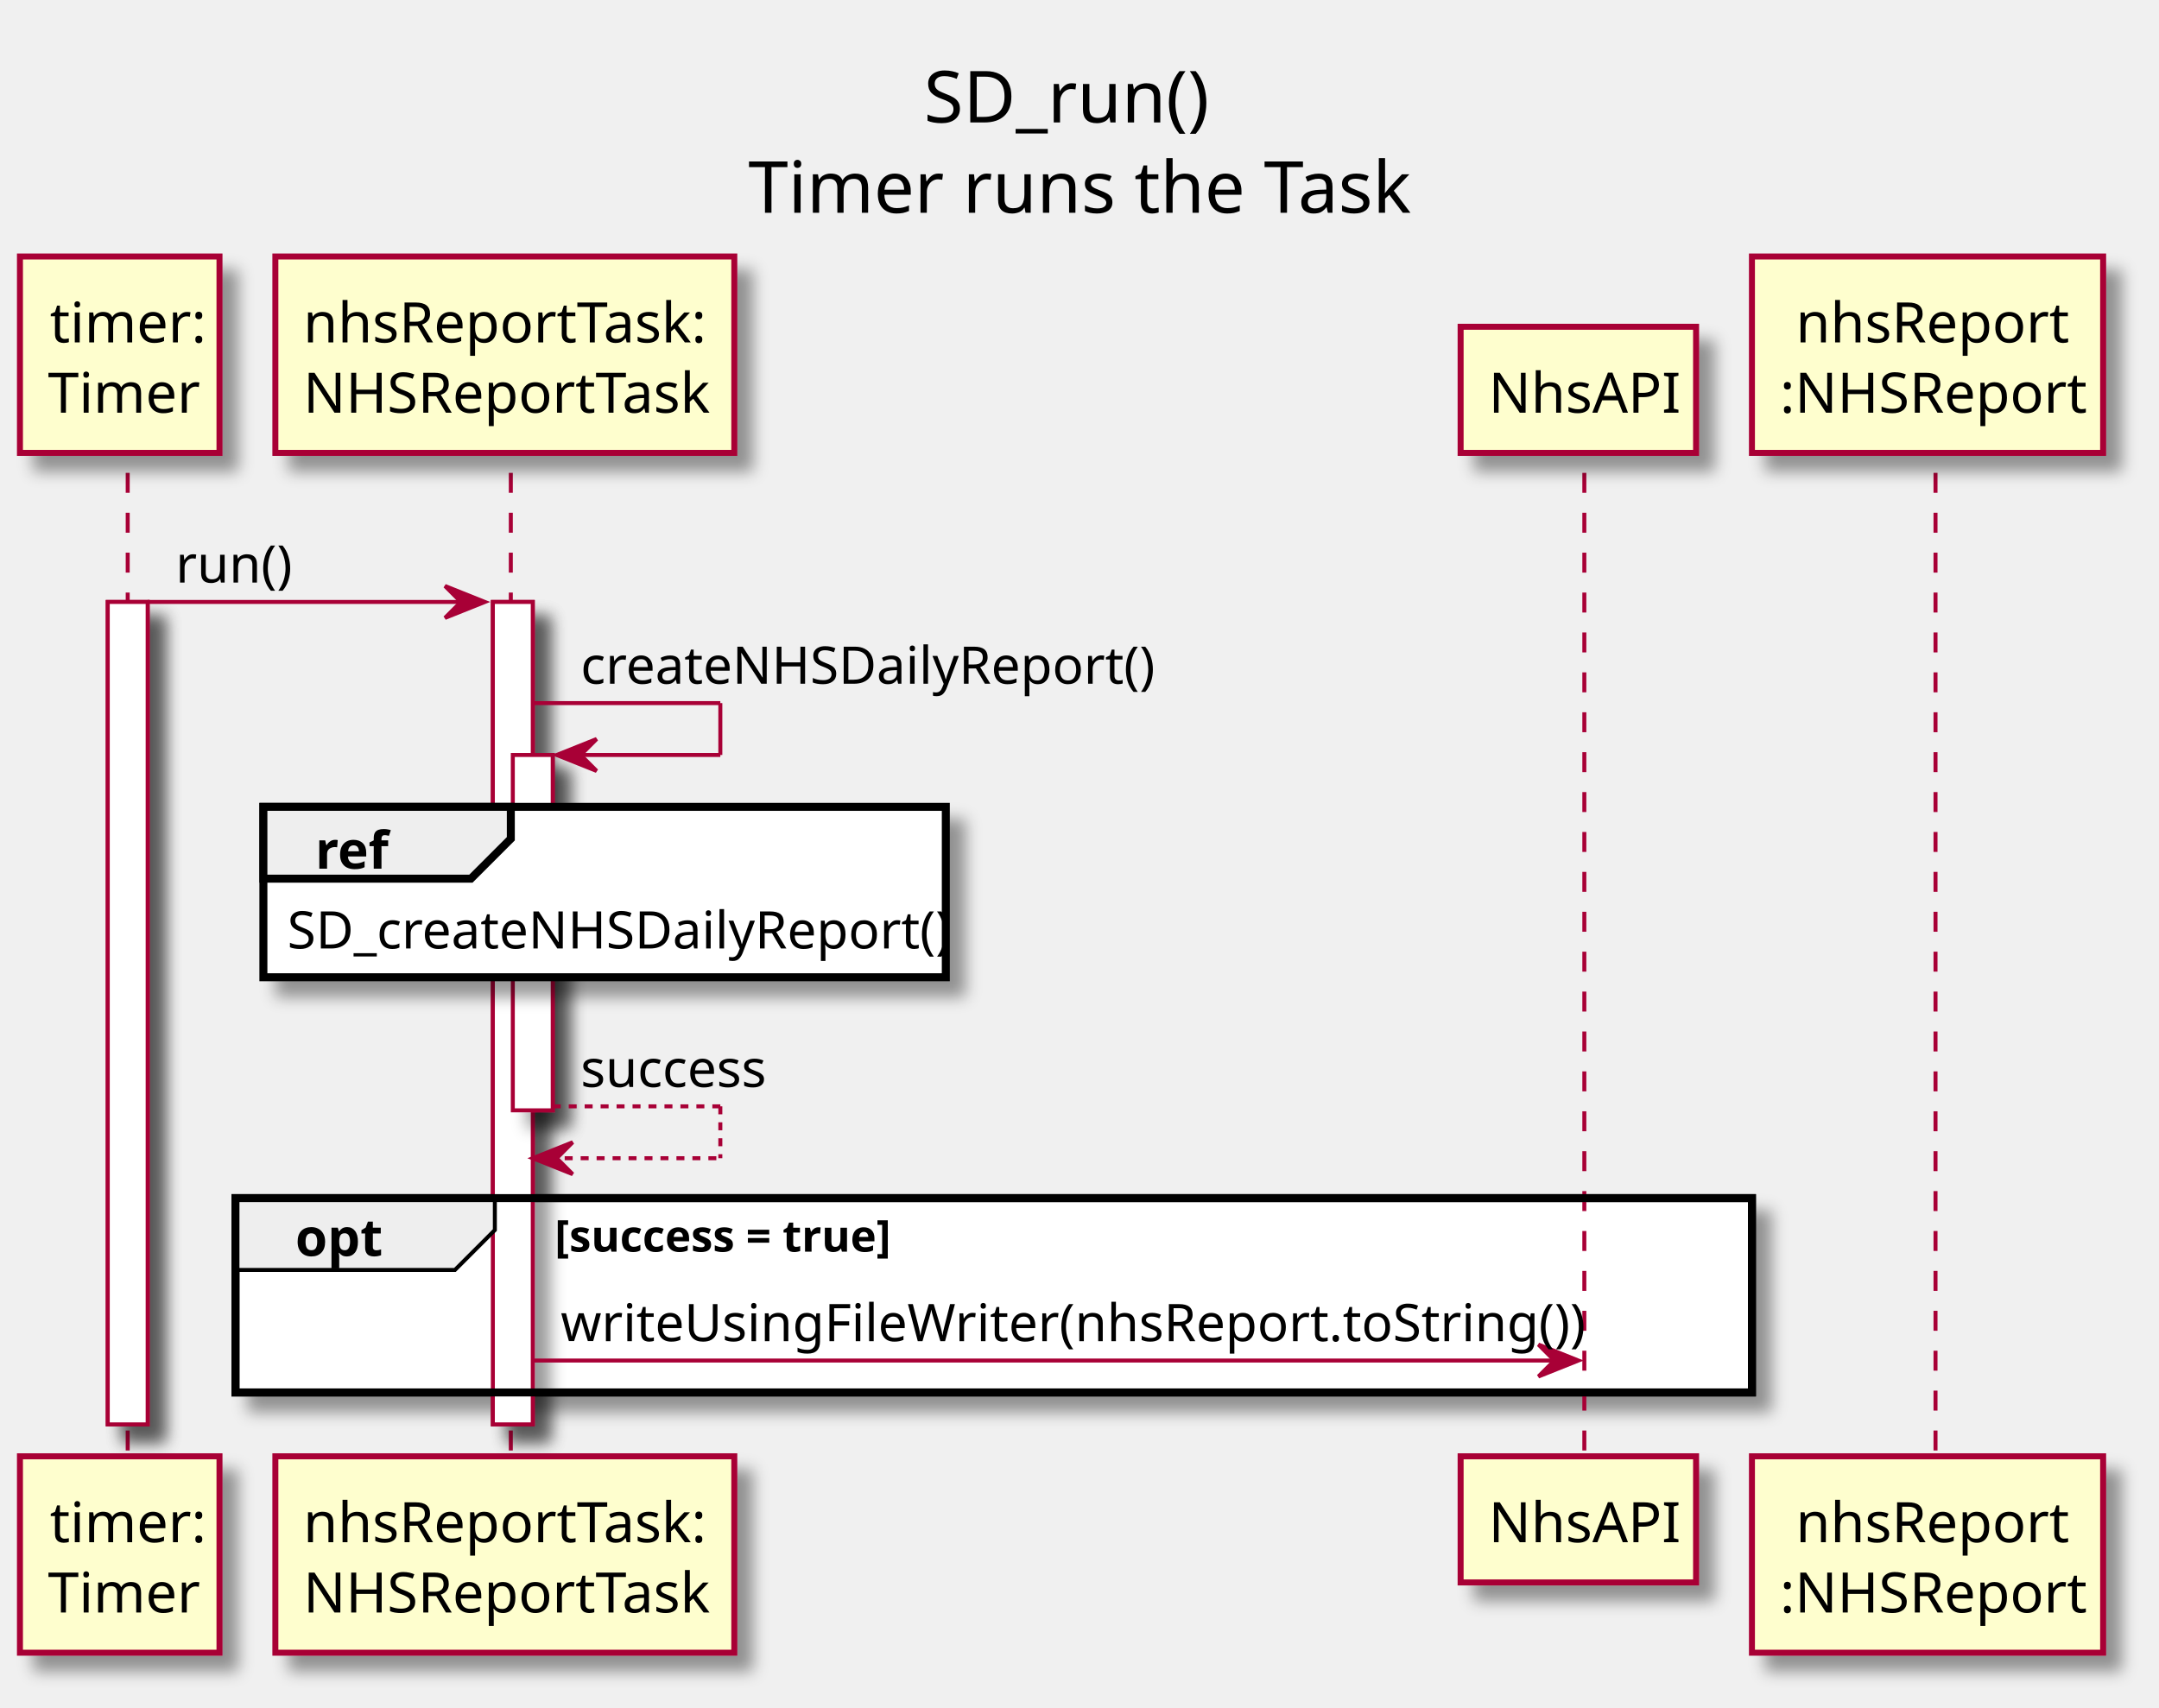
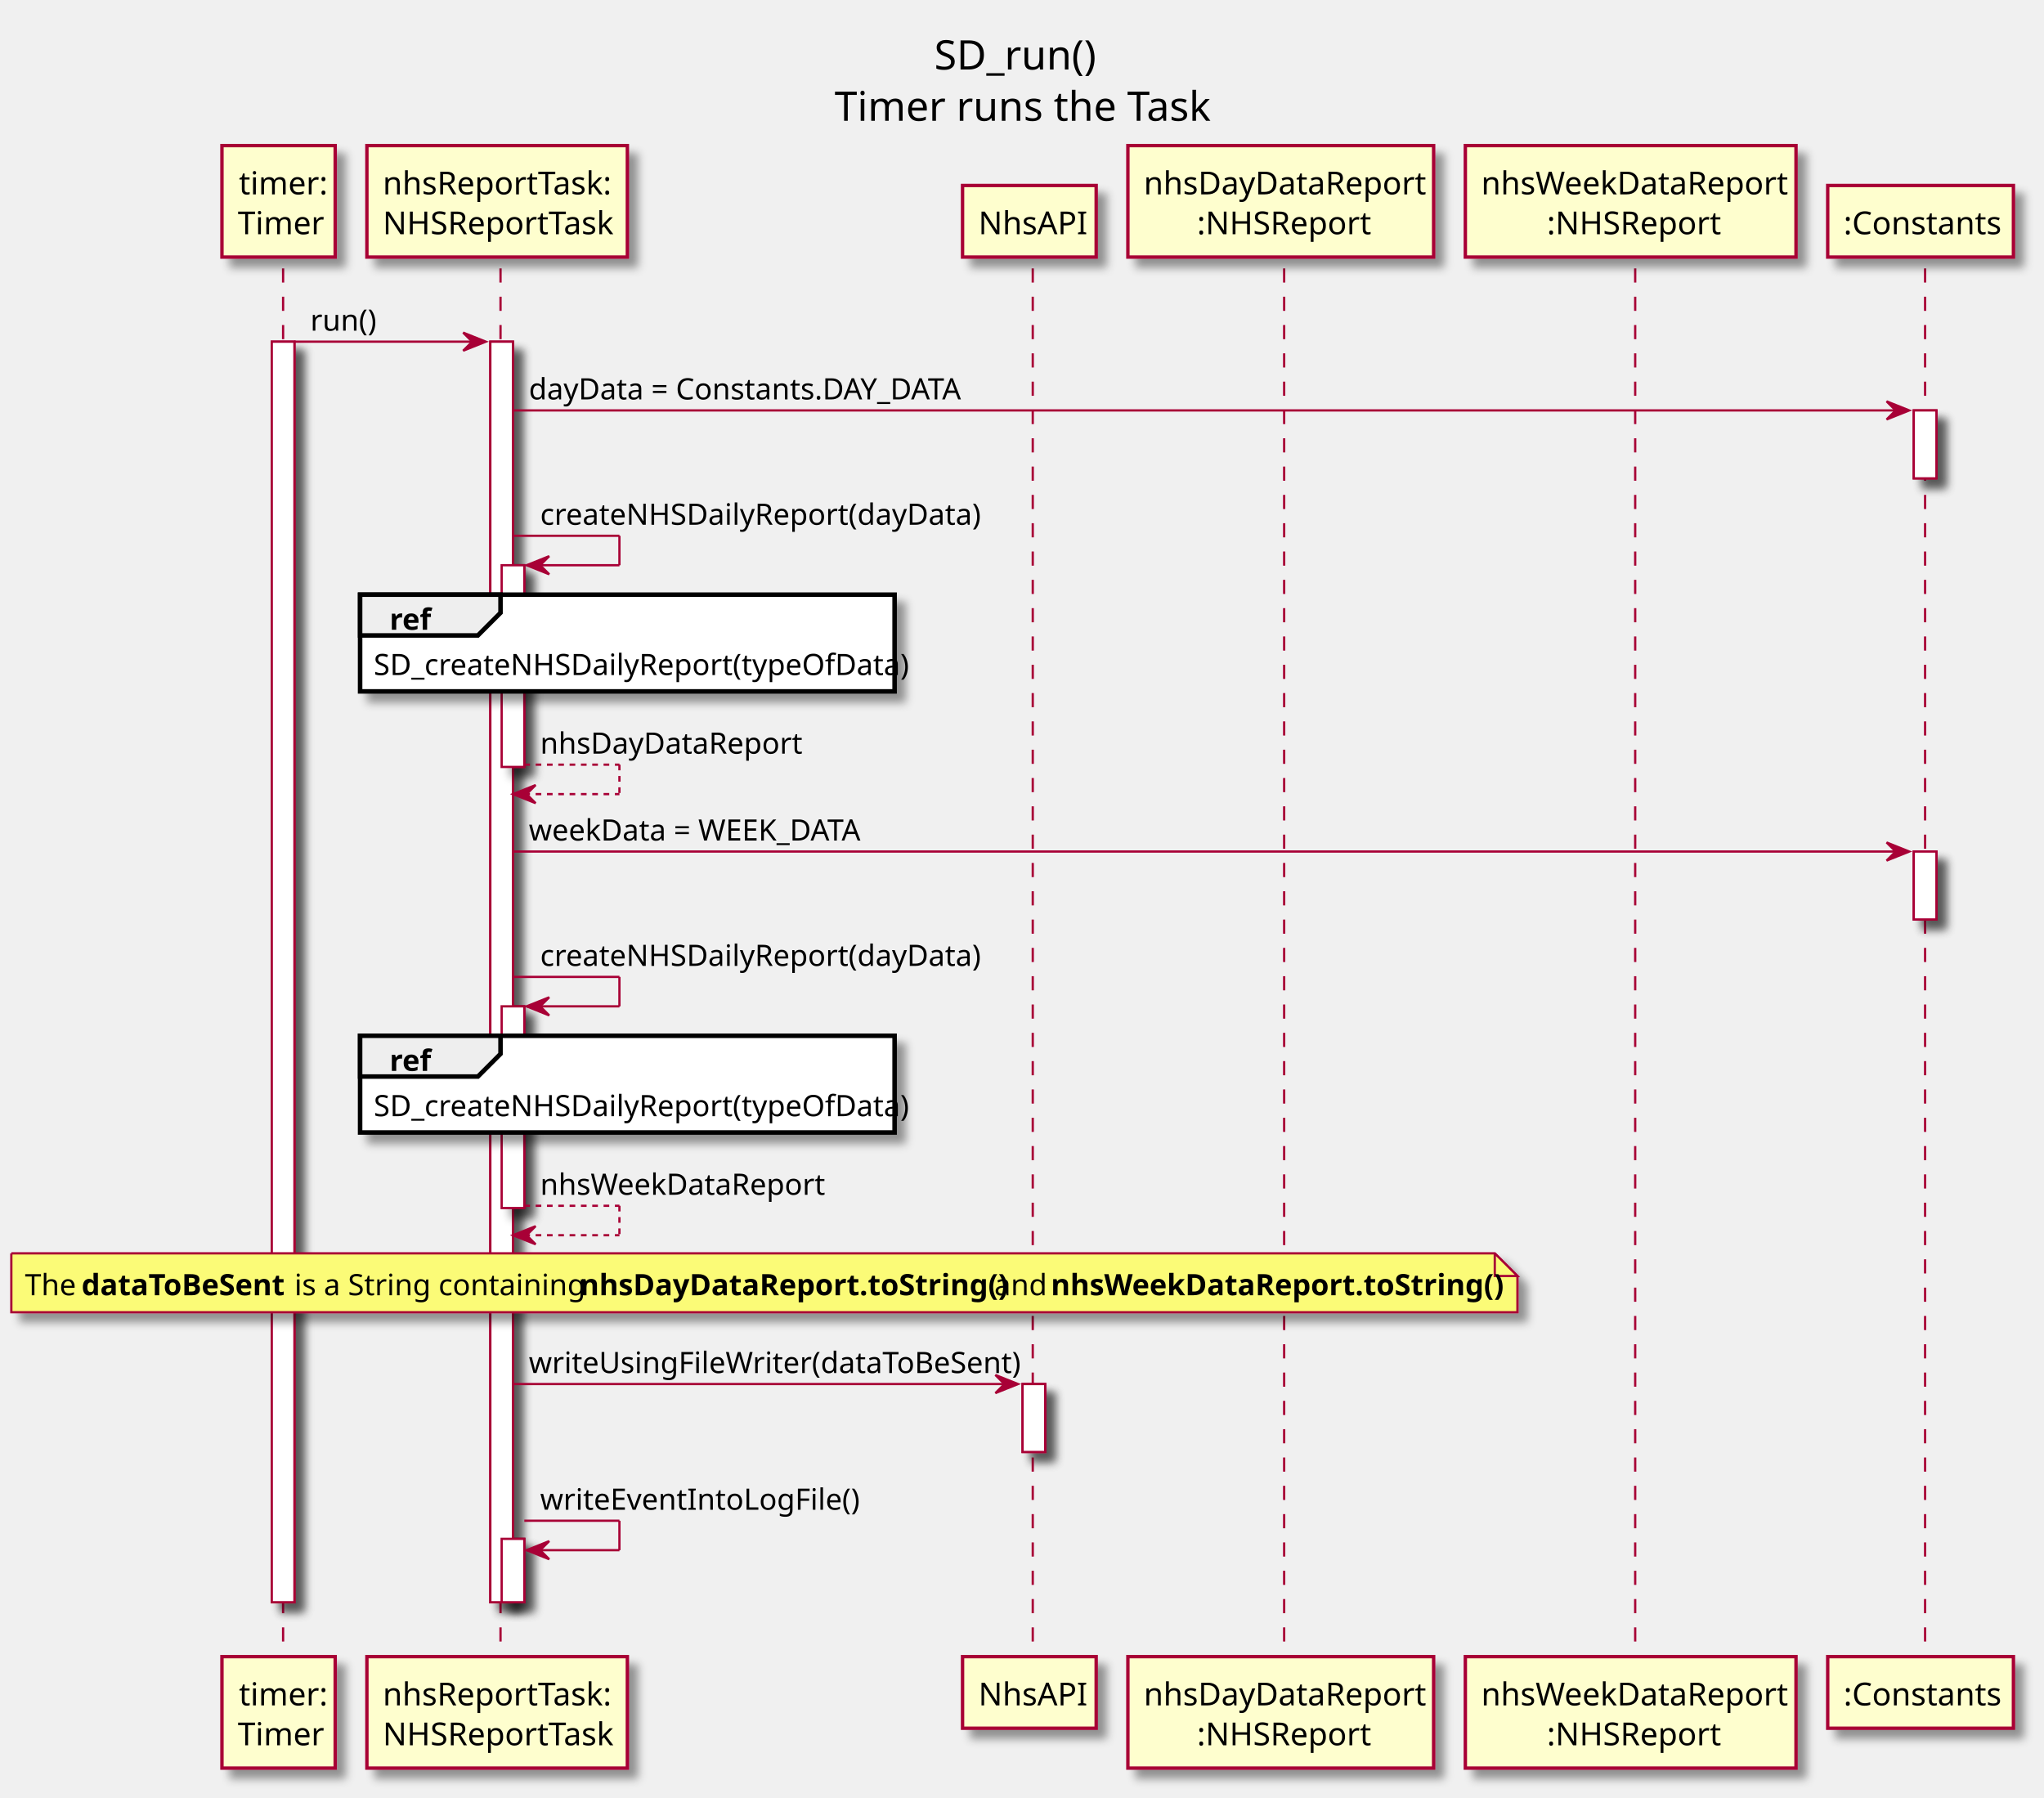
- <svg xmlns="http://www.w3.org/2000/svg" contentScriptType="application/ecmascript" contentStyleType="text/css" height="428px" preserveAspectRatio="none" style="width:541px;height:428px;" version="1.1" viewBox="0 0 541 428" width="541px" zoomAndPan="magnify">
+ <svg xmlns="http://www.w3.org/2000/svg" contentScriptType="application/ecmascript" contentStyleType="text/css" height="635.2px" preserveAspectRatio="none" style="width:722px;height:635px;" version="1.1" viewBox="0 0 722 635" width="722.4px" zoomAndPan="magnify">
  <defs>
-     <filter height="300%" id="fani7mrdwr8yy" width="300%" x="-1" y="-1">
-       <feGaussianBlur result="blurOut" stdDeviation="2.0" />
+     <filter height="300%" id="f1u3k9z6s7juud" width="300%" x="-1" y="-1">
+       <feGaussianBlur result="blurOut" stdDeviation="1.6" />
      <feColorMatrix in="blurOut" result="blurOut2" type="matrix" values="0 0 0 0 0 0 0 0 0 0 0 0 0 0 0 0 0 0 .4 0" />
-       <feOffset dx="4.0" dy="4.0" in="blurOut2" result="blurOut3" />
+       <feOffset dx="3.2" dy="3.2" in="blurOut2" result="blurOut3" />
      <feBlend in="SourceGraphic" in2="blurOut3" mode="normal" />
    </filter>
  </defs>
  <g>
-     <text fill="#000000" font-family="sans-serif" font-size="18" lengthAdjust="spacing" textLength="73" x="231.5" y="30.686">SD_run()</text>
-     <text fill="#000000" font-family="sans-serif" font-size="18" lengthAdjust="spacing" textLength="161" x="187.5" y="53.326">Timer runs the Task</text>
-     <rect fill="#FFFFFF" filter="url(#fani7mrdwr8yy)" height="206.109" style="stroke:#A80036;stroke-width:1.0;" width="10" x="27" y="150.852" />
-     <rect fill="#FFFFFF" filter="url(#fani7mrdwr8yy)" height="206.109" style="stroke:#A80036;stroke-width:1.0;" width="10" x="123.5" y="150.852" />
-     <rect fill="#FFFFFF" filter="url(#fani7mrdwr8yy)" height="89.055" style="stroke:#A80036;stroke-width:1.0;" width="10" x="128.5" y="189.203" />
-     <rect fill="#FFFFFF" filter="url(#fani7mrdwr8yy)" height="48.703" style="stroke:#000000;stroke-width:2.0;" width="380" x="59" y="300.258" />
-     <line style="stroke:#A80036;stroke-width:1.0;stroke-dasharray:5.0,5.0;" x1="32" x2="32" y1="118.5" y2="365.961" />
-     <line style="stroke:#A80036;stroke-width:1.0;stroke-dasharray:5.0,5.0;" x1="128" x2="128" y1="118.5" y2="365.961" />
-     <line style="stroke:#A80036;stroke-width:1.0;stroke-dasharray:5.0,5.0;" x1="397" x2="397" y1="118.5" y2="365.961" />
-     <line style="stroke:#A80036;stroke-width:1.0;stroke-dasharray:5.0,5.0;" x1="485" x2="485" y1="118.5" y2="365.961" />
-     <rect fill="#FEFECE" filter="url(#fani7mrdwr8yy)" height="49.219" style="stroke:#A80036;stroke-width:1.5;" width="50" x="5" y="64.281" />
-     <text fill="#000000" font-family="sans-serif" font-size="14" lengthAdjust="spacing" textLength="35" x="12.5" y="85.814">timer:</text>
-     <text fill="#000000" font-family="sans-serif" font-size="14" lengthAdjust="spacing" textLength="36" x="12" y="103.424">Timer</text>
-     <rect fill="#FEFECE" filter="url(#fani7mrdwr8yy)" height="49.219" style="stroke:#A80036;stroke-width:1.5;" width="50" x="5" y="364.961" />
-     <text fill="#000000" font-family="sans-serif" font-size="14" lengthAdjust="spacing" textLength="35" x="12.5" y="386.494">timer:</text>
-     <text fill="#000000" font-family="sans-serif" font-size="14" lengthAdjust="spacing" textLength="36" x="12" y="404.103">Timer</text>
-     <rect fill="#FEFECE" filter="url(#fani7mrdwr8yy)" height="49.219" style="stroke:#A80036;stroke-width:1.5;" width="115" x="69" y="64.281" />
-     <text fill="#000000" font-family="sans-serif" font-size="14" lengthAdjust="spacing" textLength="101" x="76" y="85.814">nhsReportTask:</text>
-     <text fill="#000000" font-family="sans-serif" font-size="14" lengthAdjust="spacing" textLength="101" x="76" y="103.424">NHSReportTask</text>
-     <rect fill="#FEFECE" filter="url(#fani7mrdwr8yy)" height="49.219" style="stroke:#A80036;stroke-width:1.5;" width="115" x="69" y="364.961" />
-     <text fill="#000000" font-family="sans-serif" font-size="14" lengthAdjust="spacing" textLength="101" x="76" y="386.494">nhsReportTask:</text>
-     <text fill="#000000" font-family="sans-serif" font-size="14" lengthAdjust="spacing" textLength="101" x="76" y="404.103">NHSReportTask</text>
-     <rect fill="#FEFECE" filter="url(#fani7mrdwr8yy)" height="31.609" style="stroke:#A80036;stroke-width:1.5;" width="59" x="366" y="81.891" />
-     <text fill="#000000" font-family="sans-serif" font-size="14" lengthAdjust="spacing" textLength="45" x="373" y="103.424">NhsAPI</text>
-     <rect fill="#FEFECE" filter="url(#fani7mrdwr8yy)" height="31.609" style="stroke:#A80036;stroke-width:1.5;" width="59" x="366" y="364.961" />
-     <text fill="#000000" font-family="sans-serif" font-size="14" lengthAdjust="spacing" textLength="45" x="373" y="386.494">NhsAPI</text>
-     <rect fill="#FEFECE" filter="url(#fani7mrdwr8yy)" height="49.219" style="stroke:#A80036;stroke-width:1.5;" width="88" x="439" y="64.281" />
-     <text fill="#000000" font-family="sans-serif" font-size="14" lengthAdjust="spacing" textLength="66" x="450" y="85.814">nhsReport</text>
-     <text fill="#000000" font-family="sans-serif" font-size="14" lengthAdjust="spacing" textLength="74" x="446" y="103.424">:NHSReport</text>
-     <rect fill="#FEFECE" filter="url(#fani7mrdwr8yy)" height="49.219" style="stroke:#A80036;stroke-width:1.5;" width="88" x="439" y="364.961" />
-     <text fill="#000000" font-family="sans-serif" font-size="14" lengthAdjust="spacing" textLength="66" x="450" y="386.494">nhsReport</text>
-     <text fill="#000000" font-family="sans-serif" font-size="14" lengthAdjust="spacing" textLength="74" x="446" y="404.103">:NHSReport</text>
-     <rect fill="#FFFFFF" filter="url(#fani7mrdwr8yy)" height="206.109" style="stroke:#A80036;stroke-width:1.0;" width="10" x="27" y="150.852" />
-     <rect fill="#FFFFFF" filter="url(#fani7mrdwr8yy)" height="206.109" style="stroke:#A80036;stroke-width:1.0;" width="10" x="123.5" y="150.852" />
-     <rect fill="#FFFFFF" filter="url(#fani7mrdwr8yy)" height="89.055" style="stroke:#A80036;stroke-width:1.0;" width="10" x="128.5" y="189.203" />
-     <polygon fill="#A80036" points="111.5,146.852,121.5,150.852,111.5,154.852,115.5,150.852" style="stroke:#A80036;stroke-width:1.0;" />
-     <line style="stroke:#A80036;stroke-width:1.0;" x1="37" x2="117.5" y1="150.852" y2="150.852" />
-     <text fill="#000000" font-family="sans-serif" font-size="13" lengthAdjust="spacing" textLength="26" x="44" y="145.995">run()</text>
-     <line style="stroke:#A80036;stroke-width:1.0;" x1="133.5" x2="180.5" y1="176.203" y2="176.203" />
-     <line style="stroke:#A80036;stroke-width:1.0;" x1="180.5" x2="180.5" y1="176.203" y2="189.203" />
-     <line style="stroke:#A80036;stroke-width:1.0;" x1="139.5" x2="180.5" y1="189.203" y2="189.203" />
-     <polygon fill="#A80036" points="149.5,185.203,139.5,189.203,149.5,193.203,145.5,189.203" style="stroke:#A80036;stroke-width:1.0;" />
-     <text fill="#000000" font-family="sans-serif" font-size="13" lengthAdjust="spacing" textLength="138" x="145.5" y="171.347">createNHSDailyReport()</text>
-     <rect fill="#FFFFFF" filter="url(#fani7mrdwr8yy)" height="42.703" style="stroke:#000000;stroke-width:2.0;" width="171" x="66" y="202.203" />
-     <polygon fill="#EEEEEE" points="66,202.203,128,202.203,128,210.203,118,220.203,66,220.203,66,202.203" style="stroke:#000000;stroke-width:2.0;" />
-     <text fill="#000000" font-family="sans-serif" font-size="13" font-weight="bold" lengthAdjust="spacing" textLength="17" x="79" y="217.698">ref</text>
-     <text fill="#000000" font-family="sans-serif" font-size="13" lengthAdjust="spacing" textLength="163" x="72" y="237.698">SD_createNHSDailyReport()</text>
-     <line style="stroke:#A80036;stroke-width:1.0;stroke-dasharray:2.0,2.0;" x1="138.5" x2="180.5" y1="277.258" y2="277.258" />
-     <line style="stroke:#A80036;stroke-width:1.0;stroke-dasharray:2.0,2.0;" x1="180.5" x2="180.5" y1="277.258" y2="290.258" />
-     <line style="stroke:#A80036;stroke-width:1.0;stroke-dasharray:2.0,2.0;" x1="133.5" x2="180.5" y1="290.258" y2="290.258" />
-     <polygon fill="#A80036" points="143.5,286.258,133.5,290.258,143.5,294.258,139.5,290.258" style="stroke:#A80036;stroke-width:1.0;" />
-     <text fill="#000000" font-family="sans-serif" font-size="13" lengthAdjust="spacing" textLength="49" x="145.5" y="272.401">success</text>
-     <path d="M59,300.258 L124,300.258 L124,308.258 L114,318.258 L59,318.258 L59,300.258 " fill="#EEEEEE" style="stroke:#000000;stroke-width:1.0;" />
-     <rect fill="none" height="48.703" style="stroke:#000000;stroke-width:2.0;" width="380" x="59" y="300.258" />
-     <text fill="#000000" font-family="sans-serif" font-size="13" font-weight="bold" lengthAdjust="spacing" textLength="20" x="74" y="314.753">opt</text>
-     <text fill="#000000" font-family="sans-serif" font-size="11" font-weight="bold" lengthAdjust="spacing" textLength="90" x="139" y="313.677">[success = true]</text>
-     <polygon fill="#A80036" points="385.5,336.961,395.5,340.961,385.5,344.961,389.5,340.961" style="stroke:#A80036;stroke-width:1.0;" />
-     <line style="stroke:#A80036;stroke-width:1.0;" x1="133.5" x2="391.5" y1="340.961" y2="340.961" />
-     <text fill="#000000" font-family="sans-serif" font-size="13" lengthAdjust="spacing" textLength="240" x="140.5" y="336.104">writeUsingFileWriter(nhsReport.toString())</text>
+     <text fill="#000000" font-family="sans-serif" font-size="14.4" lengthAdjust="spacing" textLength="58.4" x="330" y="24.548">SD_run()</text>
+     <text fill="#000000" font-family="sans-serif" font-size="14.4" lengthAdjust="spacing" textLength="128.8" x="294.8" y="42.661">Timer runs the Task</text>
+     <rect fill="#FFFFFF" filter="url(#f1u3k9z6s7juud)" height="445.256" style="stroke:#A80036;stroke-width:0.8;" width="8" x="96" y="120.681" />
+     <rect fill="#FFFFFF" filter="url(#f1u3k9z6s7juud)" height="445.256" style="stroke:#A80036;stroke-width:0.8;" width="8" x="173.2" y="120.681" />
+     <rect fill="#FFFFFF" filter="url(#f1u3k9z6s7juud)" height="71.244" style="stroke:#A80036;stroke-width:0.8;" width="8" x="177.2" y="199.644" />
+     <rect fill="#FFFFFF" filter="url(#f1u3k9z6s7juud)" height="71.244" style="stroke:#A80036;stroke-width:0.8;" width="8" x="177.2" y="355.45" />
+     <rect fill="#FFFFFF" filter="url(#f1u3k9z6s7juud)" height="22.4" style="stroke:#A80036;stroke-width:0.8;" width="8" x="177.2" y="543.538" />
+     <rect fill="#FFFFFF" filter="url(#f1u3k9z6s7juud)" height="24" style="stroke:#A80036;stroke-width:0.8;" width="8" x="361.2" y="488.856" />
+     <rect fill="#FFFFFF" filter="url(#f1u3k9z6s7juud)" height="24" style="stroke:#A80036;stroke-width:0.8;" width="8" x="676" y="144.963" />
+     <rect fill="#FFFFFF" filter="url(#f1u3k9z6s7juud)" height="24" style="stroke:#A80036;stroke-width:0.8;" width="8" x="676" y="300.769" />
+     <line style="stroke:#A80036;stroke-width:0.8;stroke-dasharray:5.0,5.0;" x1="100" x2="100" y1="94.8" y2="585.938" />
+     <line style="stroke:#A80036;stroke-width:0.8;stroke-dasharray:5.0,5.0;" x1="176.8" x2="176.8" y1="94.8" y2="585.938" />
+     <line style="stroke:#A80036;stroke-width:0.8;stroke-dasharray:5.0,5.0;" x1="364.8" x2="364.8" y1="94.8" y2="585.938" />
+     <line style="stroke:#A80036;stroke-width:0.8;stroke-dasharray:5.0,5.0;" x1="453.6" x2="453.6" y1="94.8" y2="585.938" />
+     <line style="stroke:#A80036;stroke-width:0.8;stroke-dasharray:5.0,5.0;" x1="577.6" x2="577.6" y1="94.8" y2="585.938" />
+     <line style="stroke:#A80036;stroke-width:0.8;stroke-dasharray:5.0,5.0;" x1="680" x2="680" y1="94.8" y2="585.938" />
+     <rect fill="#FEFECE" filter="url(#f1u3k9z6s7juud)" height="39.375" style="stroke:#A80036;stroke-width:1.2;" width="40" x="78.4" y="51.425" />
+     <text fill="#000000" font-family="sans-serif" font-size="11.2" lengthAdjust="spacing" textLength="28" x="84.4" y="68.652">timer:</text>
+     <text fill="#000000" font-family="sans-serif" font-size="11.2" lengthAdjust="spacing" textLength="28.8" x="84" y="82.739">Timer</text>
+     <rect fill="#FEFECE" filter="url(#f1u3k9z6s7juud)" height="39.375" style="stroke:#A80036;stroke-width:1.2;" width="40" x="78.4" y="585.138" />
+     <text fill="#000000" font-family="sans-serif" font-size="11.2" lengthAdjust="spacing" textLength="28" x="84.4" y="602.364">timer:</text>
+     <text fill="#000000" font-family="sans-serif" font-size="11.2" lengthAdjust="spacing" textLength="28.8" x="84" y="616.452">Timer</text>
+     <rect fill="#FEFECE" filter="url(#f1u3k9z6s7juud)" height="39.375" style="stroke:#A80036;stroke-width:1.2;" width="92" x="129.6" y="51.425" />
+     <text fill="#000000" font-family="sans-serif" font-size="11.2" lengthAdjust="spacing" textLength="80.8" x="135.2" y="68.652">nhsReportTask:</text>
+     <text fill="#000000" font-family="sans-serif" font-size="11.2" lengthAdjust="spacing" textLength="80.8" x="135.2" y="82.739">NHSReportTask</text>
+     <rect fill="#FEFECE" filter="url(#f1u3k9z6s7juud)" height="39.375" style="stroke:#A80036;stroke-width:1.2;" width="92" x="129.6" y="585.138" />
+     <text fill="#000000" font-family="sans-serif" font-size="11.2" lengthAdjust="spacing" textLength="80.8" x="135.2" y="602.364">nhsReportTask:</text>
+     <text fill="#000000" font-family="sans-serif" font-size="11.2" lengthAdjust="spacing" textLength="80.8" x="135.2" y="616.452">NHSReportTask</text>
+     <rect fill="#FEFECE" filter="url(#f1u3k9z6s7juud)" height="25.288" style="stroke:#A80036;stroke-width:1.2;" width="47.2" x="340" y="65.513" />
+     <text fill="#000000" font-family="sans-serif" font-size="11.2" lengthAdjust="spacing" textLength="36" x="345.6" y="82.739">NhsAPI</text>
+     <rect fill="#FEFECE" filter="url(#f1u3k9z6s7juud)" height="25.288" style="stroke:#A80036;stroke-width:1.2;" width="47.2" x="340" y="585.138" />
+     <text fill="#000000" font-family="sans-serif" font-size="11.2" lengthAdjust="spacing" textLength="36" x="345.6" y="602.364">NhsAPI</text>
+     <rect fill="#FEFECE" filter="url(#f1u3k9z6s7juud)" height="39.375" style="stroke:#A80036;stroke-width:1.2;" width="108" x="398.4" y="51.425" />
+     <text fill="#000000" font-family="sans-serif" font-size="11.2" lengthAdjust="spacing" textLength="96.8" x="404" y="68.652">nhsDayDataReport</text>
+     <text fill="#000000" font-family="sans-serif" font-size="11.2" lengthAdjust="spacing" textLength="59.2" x="422.8" y="82.739">:NHSReport</text>
+     <rect fill="#FEFECE" filter="url(#f1u3k9z6s7juud)" height="39.375" style="stroke:#A80036;stroke-width:1.2;" width="108" x="398.4" y="585.138" />
+     <text fill="#000000" font-family="sans-serif" font-size="11.2" lengthAdjust="spacing" textLength="96.8" x="404" y="602.364">nhsDayDataReport</text>
+     <text fill="#000000" font-family="sans-serif" font-size="11.2" lengthAdjust="spacing" textLength="59.2" x="422.8" y="616.452">:NHSReport</text>
+     <rect fill="#FEFECE" filter="url(#f1u3k9z6s7juud)" height="39.375" style="stroke:#A80036;stroke-width:1.2;" width="116.8" x="517.6" y="51.425" />
+     <text fill="#000000" font-family="sans-serif" font-size="11.2" lengthAdjust="spacing" textLength="105.6" x="523.2" y="68.652">nhsWeekDataReport</text>
+     <text fill="#000000" font-family="sans-serif" font-size="11.2" lengthAdjust="spacing" textLength="59.2" x="546.4" y="82.739">:NHSReport</text>
+     <rect fill="#FEFECE" filter="url(#f1u3k9z6s7juud)" height="39.375" style="stroke:#A80036;stroke-width:1.2;" width="116.8" x="517.6" y="585.138" />
+     <text fill="#000000" font-family="sans-serif" font-size="11.2" lengthAdjust="spacing" textLength="105.6" x="523.2" y="602.364">nhsWeekDataReport</text>
+     <text fill="#000000" font-family="sans-serif" font-size="11.2" lengthAdjust="spacing" textLength="59.2" x="546.4" y="616.452">:NHSReport</text>
+     <rect fill="#FEFECE" filter="url(#f1u3k9z6s7juud)" height="25.288" style="stroke:#A80036;stroke-width:1.2;" width="65.6" x="645.6" y="65.513" />
+     <text fill="#000000" font-family="sans-serif" font-size="11.2" lengthAdjust="spacing" textLength="54.4" x="651.2" y="82.739">:Constants</text>
+     <rect fill="#FEFECE" filter="url(#f1u3k9z6s7juud)" height="25.288" style="stroke:#A80036;stroke-width:1.2;" width="65.6" x="645.6" y="585.138" />
+     <text fill="#000000" font-family="sans-serif" font-size="11.2" lengthAdjust="spacing" textLength="54.4" x="651.2" y="602.364">:Constants</text>
+     <rect fill="#FFFFFF" filter="url(#f1u3k9z6s7juud)" height="445.256" style="stroke:#A80036;stroke-width:0.8;" width="8" x="96" y="120.681" />
+     <rect fill="#FFFFFF" filter="url(#f1u3k9z6s7juud)" height="445.256" style="stroke:#A80036;stroke-width:0.8;" width="8" x="173.2" y="120.681" />
+     <rect fill="#FFFFFF" filter="url(#f1u3k9z6s7juud)" height="71.244" style="stroke:#A80036;stroke-width:0.8;" width="8" x="177.2" y="199.644" />
+     <rect fill="#FFFFFF" filter="url(#f1u3k9z6s7juud)" height="71.244" style="stroke:#A80036;stroke-width:0.8;" width="8" x="177.2" y="355.45" />
+     <rect fill="#FFFFFF" filter="url(#f1u3k9z6s7juud)" height="22.4" style="stroke:#A80036;stroke-width:0.8;" width="8" x="177.2" y="543.538" />
+     <rect fill="#FFFFFF" filter="url(#f1u3k9z6s7juud)" height="24" style="stroke:#A80036;stroke-width:0.8;" width="8" x="361.2" y="488.856" />
+     <rect fill="#FFFFFF" filter="url(#f1u3k9z6s7juud)" height="24" style="stroke:#A80036;stroke-width:0.8;" width="8" x="676" y="144.963" />
+     <rect fill="#FFFFFF" filter="url(#f1u3k9z6s7juud)" height="24" style="stroke:#A80036;stroke-width:0.8;" width="8" x="676" y="300.769" />
+     <polygon fill="#A80036" points="163.6,117.481,171.6,120.681,163.6,123.881,166.8,120.681" style="stroke:#A80036;stroke-width:0.8;" />
+     <line style="stroke:#A80036;stroke-width:0.8;" x1="104" x2="168.4" y1="120.681" y2="120.681" />
+     <text fill="#000000" font-family="sans-serif" font-size="10.4" lengthAdjust="spacing" textLength="20.8" x="109.6" y="116.796">run()</text>
+     <polygon fill="#A80036" points="666.4,141.762,674.4,144.963,666.4,148.162,669.6,144.963" style="stroke:#A80036;stroke-width:0.8;" />
+     <line style="stroke:#A80036;stroke-width:0.8;" x1="181.2" x2="671.2" y1="144.963" y2="144.963" />
+     <text fill="#000000" font-family="sans-serif" font-size="10.4" lengthAdjust="spacing" textLength="156" x="186.8" y="141.077">dayData = Constants.DAY_DATA</text>
+     <line style="stroke:#A80036;stroke-width:0.8;" x1="181.2" x2="218.8" y1="189.244" y2="189.244" />
+     <line style="stroke:#A80036;stroke-width:0.8;" x1="218.8" x2="218.8" y1="189.244" y2="199.644" />
+     <line style="stroke:#A80036;stroke-width:0.8;" x1="186" x2="218.8" y1="199.644" y2="199.644" />
+     <polygon fill="#A80036" points="194,196.444,186,199.644,194,202.844,190.8,199.644" style="stroke:#A80036;stroke-width:0.8;" />
+     <text fill="#000000" font-family="sans-serif" font-size="10.4" lengthAdjust="spacing" textLength="148.8" x="190.8" y="185.359">createNHSDailyReport(dayData)</text>
+     <rect fill="#FFFFFF" filter="url(#f1u3k9z6s7juud)" height="34.163" style="stroke:#000000;stroke-width:1.6;" width="188.8" x="127.2" y="210.044" />
+     <polygon fill="#EEEEEE" points="127.2,210.044,176.8,210.044,176.8,216.444,168.8,224.444,127.2,224.444,127.2,210.044" style="stroke:#000000;stroke-width:1.6;" />
+     <text fill="#000000" font-family="sans-serif" font-size="10.4" font-weight="bold" lengthAdjust="spacing" textLength="13.6" x="137.6" y="222.44">ref</text>
+     <text fill="#000000" font-family="sans-serif" font-size="10.4" lengthAdjust="spacing" textLength="182.4" x="132" y="238.44">SD_createNHSDailyReport(typeOfData)</text>
+     <line style="stroke:#A80036;stroke-width:0.8;stroke-dasharray:2.0,2.0;" x1="185.2" x2="218.8" y1="270.087" y2="270.087" />
+     <line style="stroke:#A80036;stroke-width:0.8;stroke-dasharray:2.0,2.0;" x1="218.8" x2="218.8" y1="270.087" y2="280.488" />
+     <line style="stroke:#A80036;stroke-width:0.8;stroke-dasharray:2.0,2.0;" x1="181.2" x2="218.8" y1="280.488" y2="280.488" />
+     <polygon fill="#A80036" points="189.2,277.288,181.2,280.488,189.2,283.688,186,280.488" style="stroke:#A80036;stroke-width:0.8;" />
+     <text fill="#000000" font-family="sans-serif" font-size="10.4" lengthAdjust="spacing" textLength="87.2" x="190.8" y="266.202">nhsDayDataReport</text>
+     <polygon fill="#A80036" points="666.4,297.569,674.4,300.769,666.4,303.969,669.6,300.769" style="stroke:#A80036;stroke-width:0.8;" />
+     <line style="stroke:#A80036;stroke-width:0.8;" x1="181.2" x2="671.2" y1="300.769" y2="300.769" />
+     <text fill="#000000" font-family="sans-serif" font-size="10.4" lengthAdjust="spacing" textLength="123.2" x="186.8" y="296.884">weekData = WEEK_DATA</text>
+     <line style="stroke:#A80036;stroke-width:0.8;" x1="181.2" x2="218.8" y1="345.05" y2="345.05" />
+     <line style="stroke:#A80036;stroke-width:0.8;" x1="218.8" x2="218.8" y1="345.05" y2="355.45" />
+     <line style="stroke:#A80036;stroke-width:0.8;" x1="186" x2="218.8" y1="355.45" y2="355.45" />
+     <polygon fill="#A80036" points="194,352.25,186,355.45,194,358.65,190.8,355.45" style="stroke:#A80036;stroke-width:0.8;" />
+     <text fill="#000000" font-family="sans-serif" font-size="10.4" lengthAdjust="spacing" textLength="148.8" x="190.8" y="341.165">createNHSDailyReport(dayData)</text>
+     <rect fill="#FFFFFF" filter="url(#f1u3k9z6s7juud)" height="34.163" style="stroke:#000000;stroke-width:1.6;" width="188.8" x="127.2" y="365.85" />
+     <polygon fill="#EEEEEE" points="127.2,365.85,176.8,365.85,176.8,372.25,168.8,380.25,127.2,380.25,127.2,365.85" style="stroke:#000000;stroke-width:1.6;" />
+     <text fill="#000000" font-family="sans-serif" font-size="10.4" font-weight="bold" lengthAdjust="spacing" textLength="13.6" x="137.6" y="378.246">ref</text>
+     <text fill="#000000" font-family="sans-serif" font-size="10.4" lengthAdjust="spacing" textLength="182.4" x="132" y="394.246">SD_createNHSDailyReport(typeOfData)</text>
+     <line style="stroke:#A80036;stroke-width:0.8;stroke-dasharray:2.0,2.0;" x1="185.2" x2="218.8" y1="425.894" y2="425.894" />
+     <line style="stroke:#A80036;stroke-width:0.8;stroke-dasharray:2.0,2.0;" x1="218.8" x2="218.8" y1="425.894" y2="436.294" />
+     <line style="stroke:#A80036;stroke-width:0.8;stroke-dasharray:2.0,2.0;" x1="181.2" x2="218.8" y1="436.294" y2="436.294" />
+     <polygon fill="#A80036" points="189.2,433.094,181.2,436.294,189.2,439.494,186,436.294" style="stroke:#A80036;stroke-width:0.8;" />
+     <text fill="#000000" font-family="sans-serif" font-size="10.4" lengthAdjust="spacing" textLength="96" x="190.8" y="422.009">nhsWeekDataReport</text>
+     <path d="M4,442.694 L4,463.494 L536,463.494 L536,450.694 L528,442.694 L4,442.694 " fill="#FBFB77" filter="url(#f1u3k9z6s7juud)" style="stroke:#A80036;stroke-width:0.8;" />
+     <path d="M528,442.694 L528,450.694 L536,450.694 L528,442.694 " fill="#FBFB77" style="stroke:#A80036;stroke-width:0.8;" />
+     <text fill="#000000" font-family="sans-serif" font-size="10.4" lengthAdjust="spacing" textLength="16.8" x="8.8" y="457.49">The</text>
+     <text fill="#000000" font-family="sans-serif" font-size="10.4" font-weight="bold" lengthAdjust="spacing" textLength="72" x="28.8" y="457.49">dataToBeSent</text>
+     <text fill="#000000" font-family="sans-serif" font-size="10.4" lengthAdjust="spacing" textLength="97.6" x="104" y="457.49">is a String containing</text>
+     <text fill="#000000" font-family="sans-serif" font-size="10.4" font-weight="bold" lengthAdjust="spacing" textLength="143.2" x="204.8" y="457.49">nhsDayDataReport.toString()</text>
+     <text fill="#000000" font-family="sans-serif" font-size="10.4" lengthAdjust="spacing" textLength="16.8" x="351.2" y="457.49">and</text>
+     <text fill="#000000" font-family="sans-serif" font-size="10.4" font-weight="bold" lengthAdjust="spacing" textLength="152.8" x="371.2" y="457.49">nhsWeekDataReport.toString()</text>
+     <polygon fill="#A80036" points="351.6,485.656,359.6,488.856,351.6,492.056,354.8,488.856" style="stroke:#A80036;stroke-width:0.8;" />
+     <line style="stroke:#A80036;stroke-width:0.8;" x1="181.2" x2="356.4" y1="488.856" y2="488.856" />
+     <text fill="#000000" font-family="sans-serif" font-size="10.4" lengthAdjust="spacing" textLength="164.8" x="186.8" y="484.971">writeUsingFileWriter(dataToBeSent)</text>
+     <line style="stroke:#A80036;stroke-width:0.8;" x1="185.2" x2="218.8" y1="537.138" y2="537.138" />
+     <line style="stroke:#A80036;stroke-width:0.8;" x1="218.8" x2="218.8" y1="537.138" y2="547.538" />
+     <line style="stroke:#A80036;stroke-width:0.8;" x1="186" x2="218.8" y1="547.538" y2="547.538" />
+     <polygon fill="#A80036" points="194,544.337,186,547.538,194,550.737,190.8,547.538" style="stroke:#A80036;stroke-width:0.8;" />
+     <text fill="#000000" font-family="sans-serif" font-size="10.4" lengthAdjust="spacing" textLength="104" x="190.8" y="533.252">writeEventIntoLogFile()</text>
  </g>
</svg>
